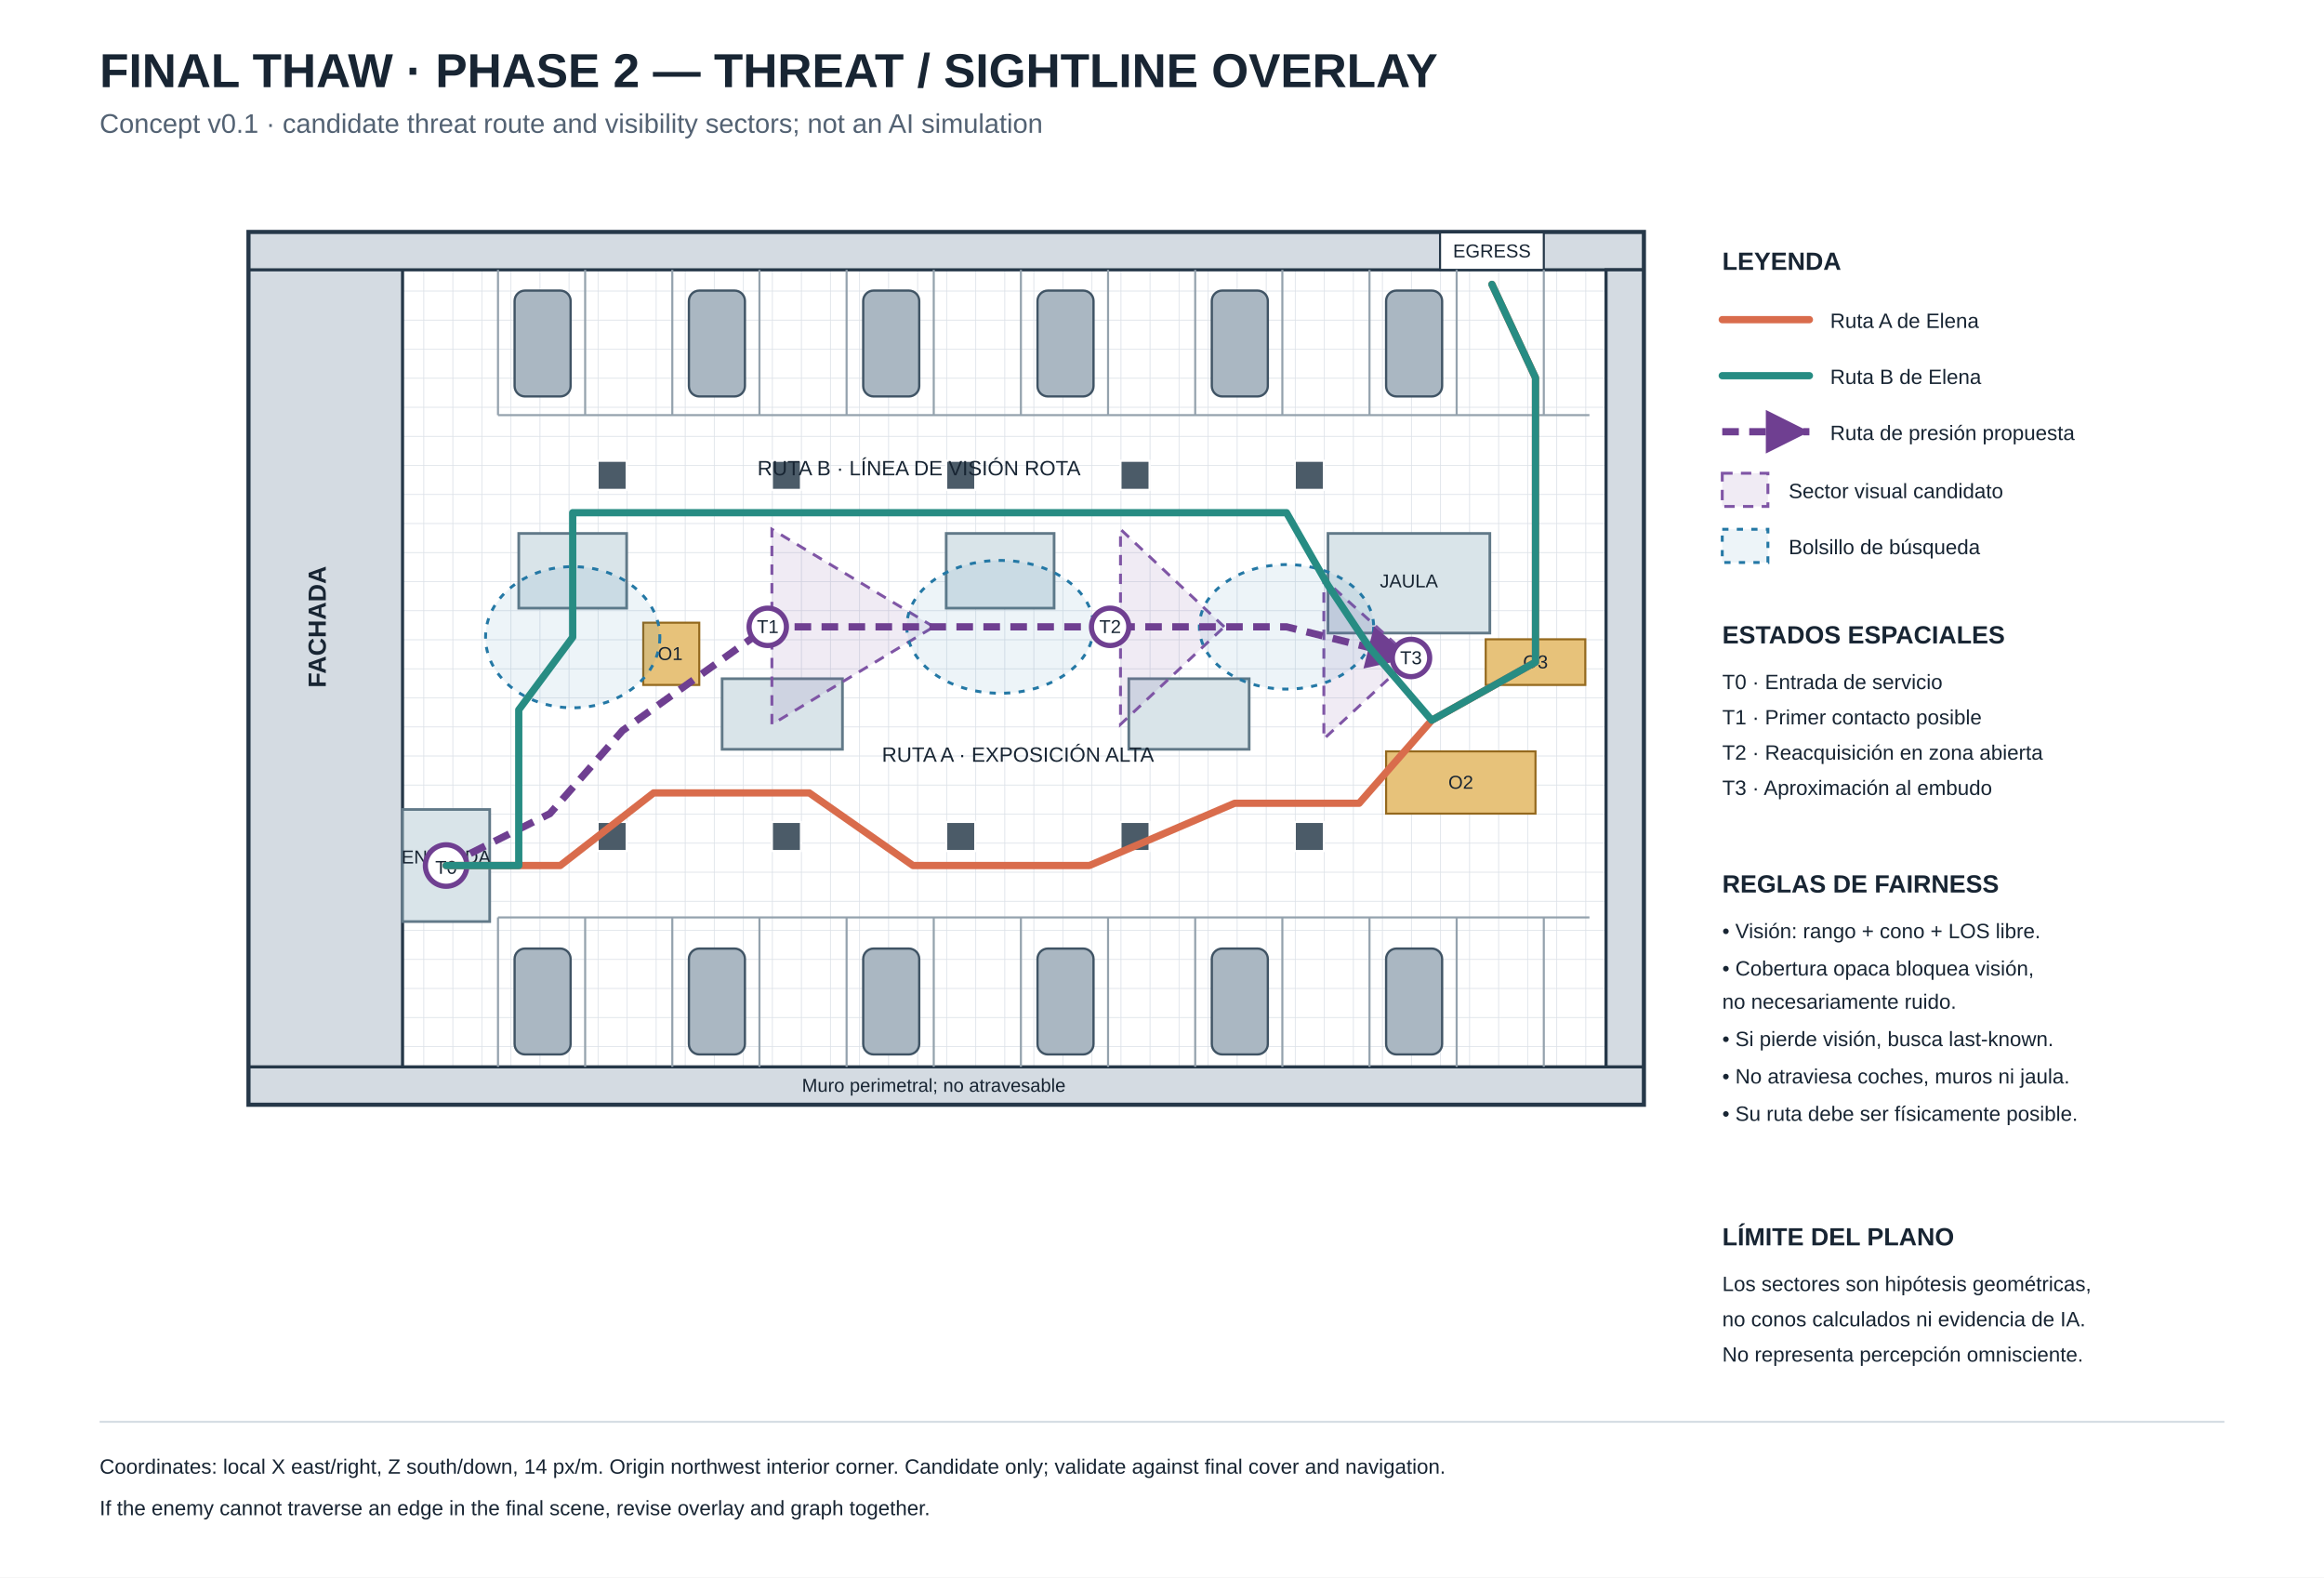
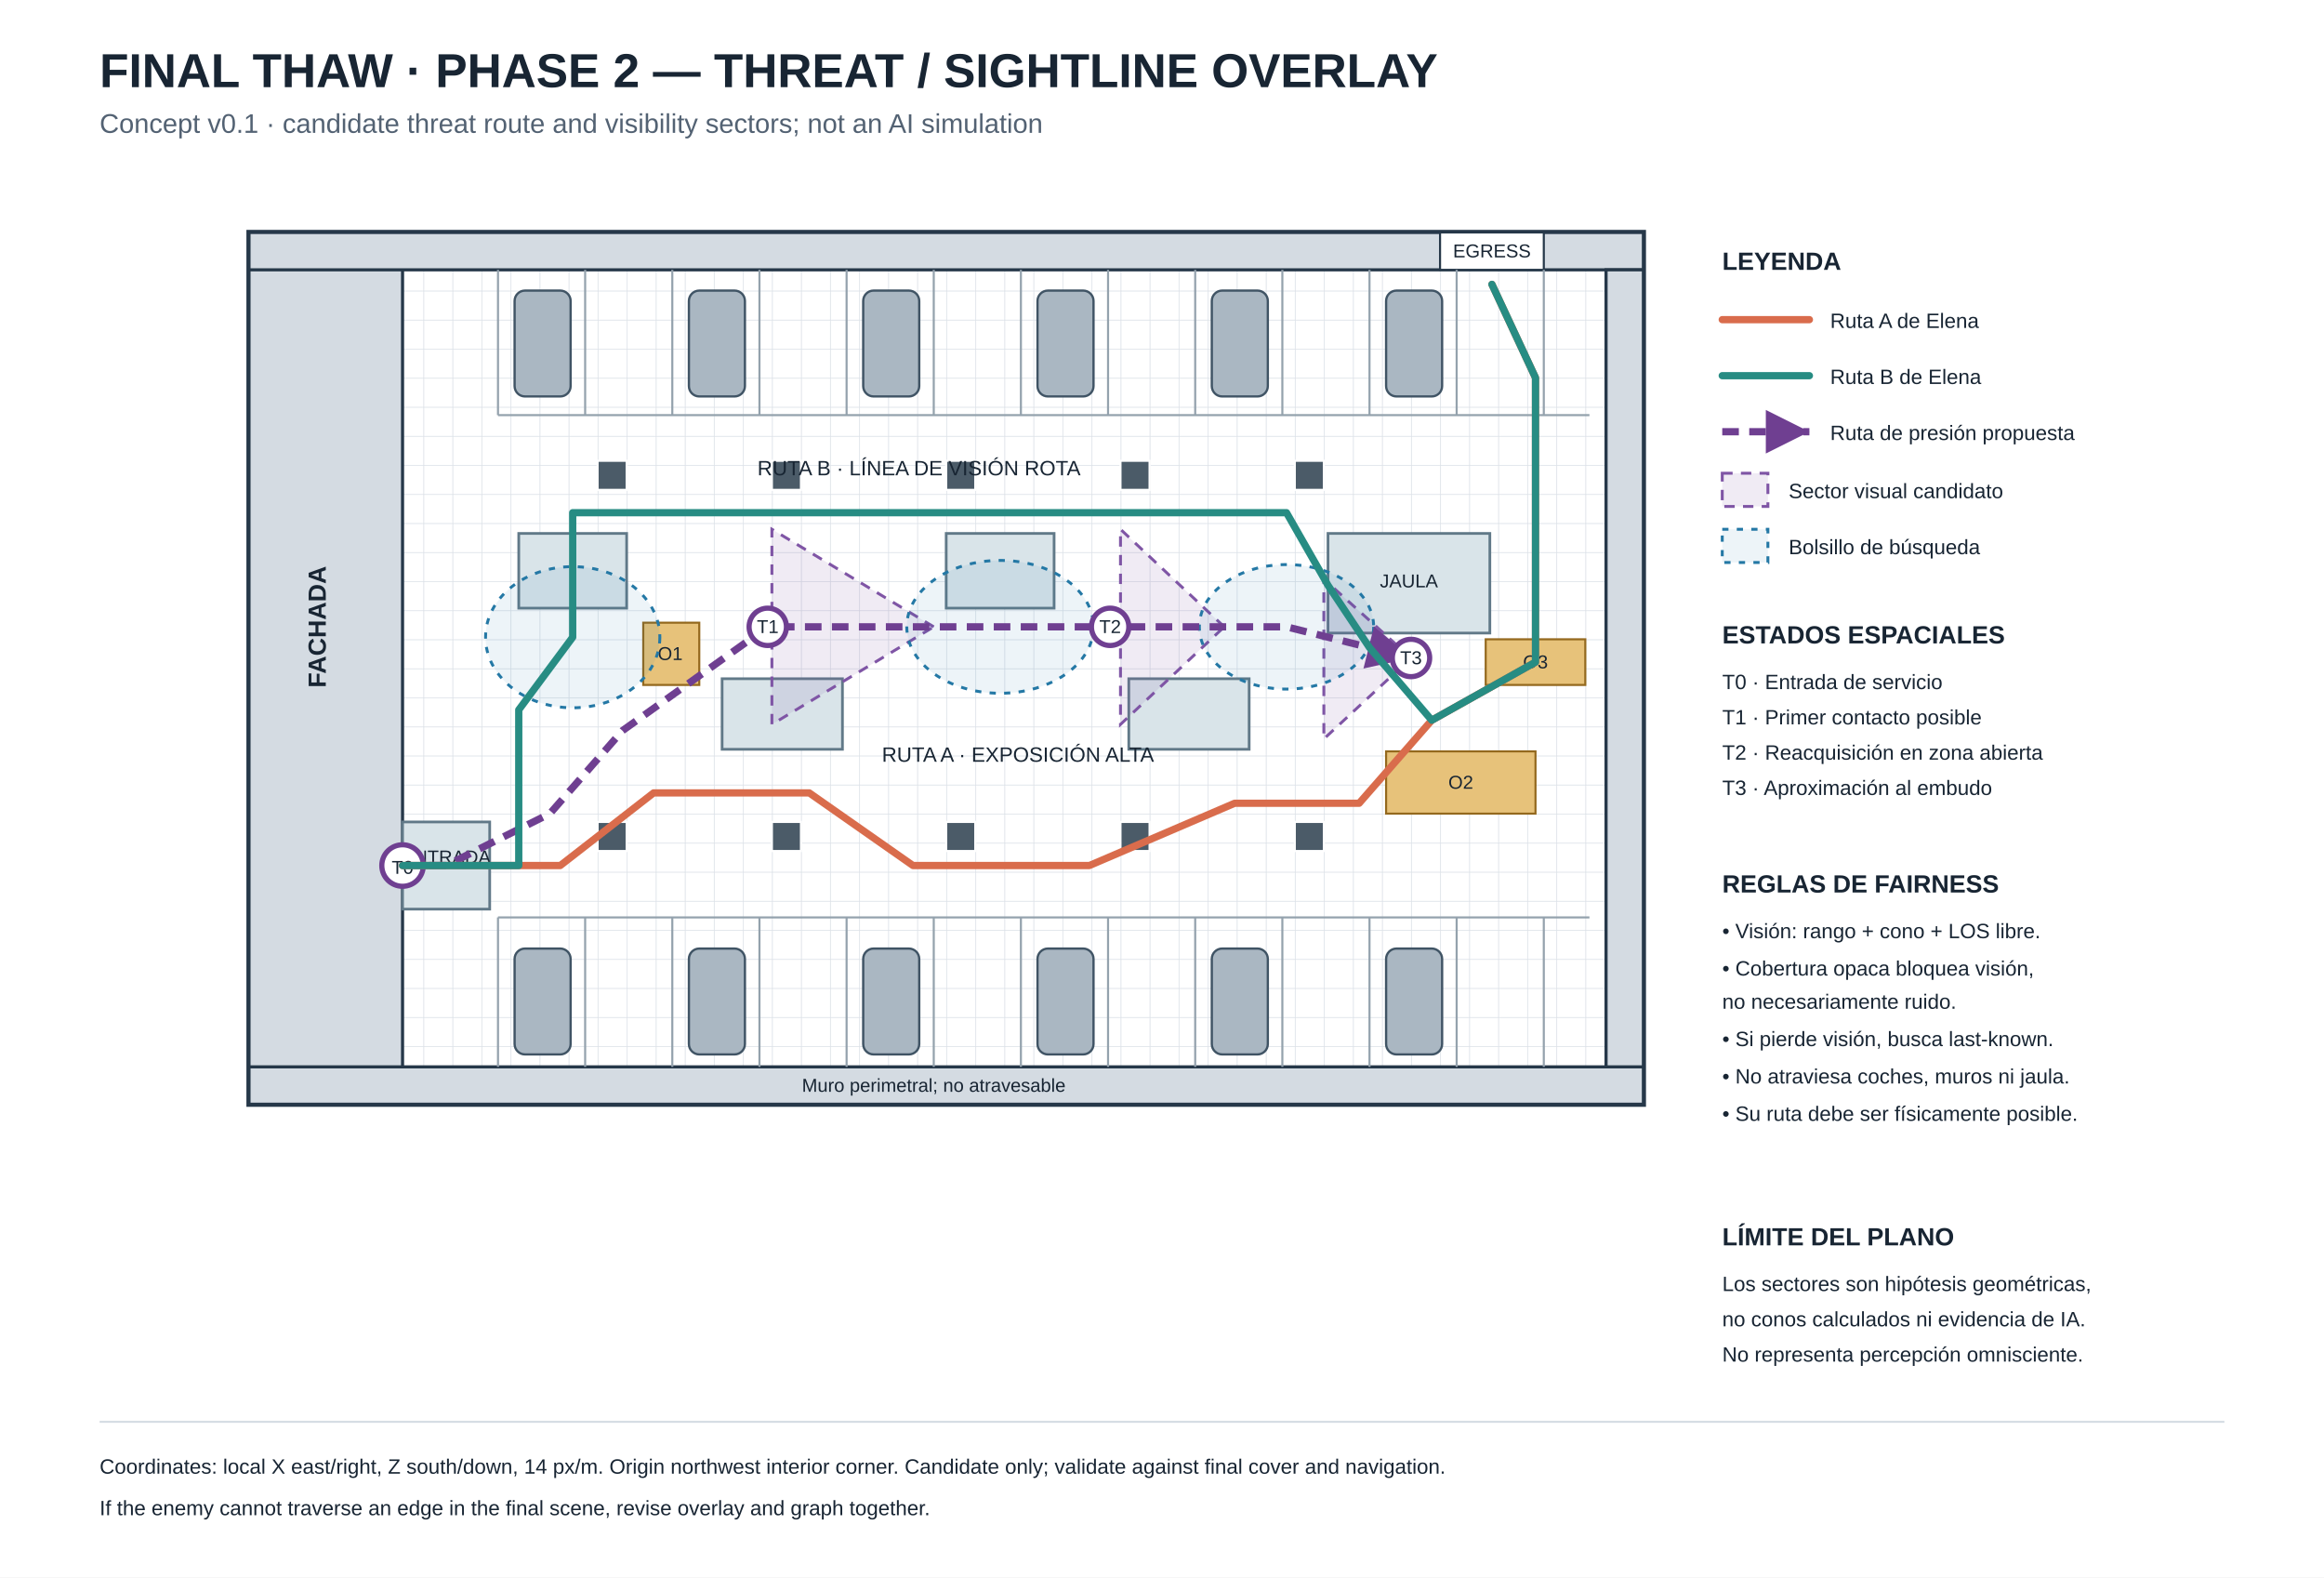
<svg xmlns="http://www.w3.org/2000/svg" width="1120" height="760" viewBox="0 0 1120 760">
  <defs>
    <pattern id="g" width="14" height="14" patternUnits="userSpaceOnUse">
      <path d="M14 0H0V14" fill="none" stroke="#dce2e8" stroke-width=".7" />
    </pattern>
    <marker id="a" markerWidth="8" markerHeight="8" refX="6" refY="3" orient="auto">
      <path d="M0 0L6 3L0 6Z" fill="#6f3f91" />
    </marker>
    <style>text{font-family:Arial,Helvetica,sans-serif;fill:#182533}.title{font-size:23px;font-weight:700}.sub{font-size:13px;fill:#536273}.lab{font-size:12px;font-weight:600}.sm{font-size:10px}.tiny{font-size:9px}.wall{fill:#d4dbe2;stroke:#263849;stroke-width:1.5}.svc{fill:#d9e4e9;stroke:#617988;stroke-width:1.3}.car{fill:#aab7c2;stroke:#405465;stroke-width:1.1;rx:5}.col{fill:#4b5b68;stroke:#fff;stroke-width:1}.direct{fill:none;stroke:#d96c4c;stroke-width:3.5;stroke-linecap:round;stroke-linejoin:round}.covered{fill:none;stroke:#278c83;stroke-width:3.5;stroke-linecap:round;stroke-linejoin:round}.threat{fill:none;stroke:#6f3f91;stroke-width:3.5;stroke-dasharray:8 5;marker-end:url(#a)}.sight{fill:#7f55a5;fill-opacity:.12;stroke:#7f55a5;stroke-width:1.4;stroke-dasharray:5 4}.search{fill:#2478a5;fill-opacity:.08;stroke:#2478a5;stroke-width:1.4;stroke-dasharray:3 4}</style>
  </defs>
  <rect width="1120" height="760" fill="#fff" />
  <text x="48" y="42" class="title">FINAL THAW · PHASE 2 — THREAT / SIGHTLINE OVERLAY</text>
  <text x="48" y="64" class="sub">Concept v0.1 · candidate threat route and visibility sectors; not an AI simulation</text>
  <g transform="translate(120 112)">
    <rect width="672" height="420" fill="url(#g)" stroke="#263849" stroke-width="2.5" />
    <rect x="0" y="0" width="74" height="420" class="wall" />
    <text x="37" y="190" class="lab" text-anchor="middle" transform="rotate(-90 37 190)">FACHADA</text>
-     <rect x="74" y="278" width="42" height="54" class="svc" />
+     <rect x="74" y="284" width="42" height="42" class="svc" />
    <text x="95" y="304" class="tiny" text-anchor="middle">ENTRADA</text>
    <rect x="0" y="0" width="672" height="18" class="wall" />
    <rect x="574" y="0" width="50" height="18" fill="#fff" stroke="#263849" />
    <text x="599" y="12" class="tiny" text-anchor="middle">EGRESS</text>
    <rect x="654" y="18" width="18" height="402" class="wall" />
    <rect x="0" y="402" width="672" height="18" class="wall" />
    <g stroke="#94a2ad" stroke-width="1" fill="none">
      <path d="M120 18V88 M162 18V88 M204 18V88 M246 18V88 M288 18V88 M330 18V88 M372 18V88 M414 18V88 M456 18V88 M498 18V88 M540 18V88 M582 18V88 M624 18V88 M120 88H646 M120 330V402 M162 330V402 M204 330V402 M246 330V402 M288 330V402 M330 330V402 M372 330V402 M414 330V402 M456 330V402 M498 330V402 M540 330V402 M582 330V402 M624 330V402 M120 330H646" />
    </g>
    <g>
      <rect x="128" y="28" width="27" height="51" class="car" />
      <rect x="212" y="28" width="27" height="51" class="car" />
      <rect x="296" y="28" width="27" height="51" class="car" />
      <rect x="380" y="28" width="27" height="51" class="car" />
      <rect x="464" y="28" width="27" height="51" class="car" />
      <rect x="548" y="28" width="27" height="51" class="car" />
      <rect x="128" y="345" width="27" height="51" class="car" />
      <rect x="212" y="345" width="27" height="51" class="car" />
      <rect x="296" y="345" width="27" height="51" class="car" />
      <rect x="380" y="345" width="27" height="51" class="car" />
      <rect x="464" y="345" width="27" height="51" class="car" />
      <rect x="548" y="345" width="27" height="51" class="car" />
    </g>
    <g>
      <rect x="168" y="110" width="14" height="14" class="col" />
      <rect x="252" y="110" width="14" height="14" class="col" />
      <rect x="336" y="110" width="14" height="14" class="col" />
      <rect x="420" y="110" width="14" height="14" class="col" />
      <rect x="504" y="110" width="14" height="14" class="col" />
      <rect x="168" y="284" width="14" height="14" class="col" />
      <rect x="252" y="284" width="14" height="14" class="col" />
      <rect x="336" y="284" width="14" height="14" class="col" />
      <rect x="420" y="284" width="14" height="14" class="col" />
      <rect x="504" y="284" width="14" height="14" class="col" />
    </g>
    <rect x="520" y="145" width="78" height="48" class="svc" />
    <text x="559" y="171" class="tiny" text-anchor="middle">JAULA</text>
    <rect x="596" y="196" width="48" height="22" fill="#e7c27a" stroke="#94691e" />
    <text x="620" y="210" class="tiny" text-anchor="middle">O3</text>
    <rect x="548" y="250" width="72" height="30" fill="#e7c27a" stroke="#94691e" />
    <text x="584" y="268" class="tiny" text-anchor="middle">O2</text>
    <rect x="130" y="145" width="52" height="36" class="svc" />
    <rect x="228" y="215" width="58" height="34" class="svc" />
    <rect x="336" y="145" width="52" height="36" class="svc" />
    <rect x="424" y="215" width="58" height="34" class="svc" />
    <rect x="190" y="188" width="27" height="30" fill="#e7c27a" stroke="#94691e" />
    <text x="203" y="206" class="tiny" text-anchor="middle">O1</text>
    <path d="M330 190L252 143L252 237Z M470 190L420 143L420 237Z M560 205L518 167L518 244Z" class="sight" />
    <ellipse cx="156" cy="195" rx="42" ry="34" class="search" />
    <ellipse cx="362" cy="190" rx="45" ry="32" class="search" />
    <ellipse cx="500" cy="190" rx="42" ry="30" class="search" />
-     <path d="M95 305L145 280L180 240L250 190L330 190L415 190L500 190L560 205" class="threat" />
-     <circle cx="95" cy="305" r="10" fill="#fff" stroke="#6f3f91" stroke-width="2.5" />
-     <text x="95" y="309" class="tiny" text-anchor="middle">T0</text>
+     <path d="M74 305L95 305L145 280L180 240L250 190L330 190L415 190L500 190L560 205" class="threat" />
+     <circle cx="74" cy="305" r="10" fill="#fff" stroke="#6f3f91" stroke-width="2.5" />
+     <text x="74" y="309" class="tiny" text-anchor="middle">T0</text>
    <circle cx="250" cy="190" r="9" fill="#fff" stroke="#6f3f91" stroke-width="2.5" />
    <text x="250" y="193" class="tiny" text-anchor="middle">T1</text>
    <circle cx="415" cy="190" r="9" fill="#fff" stroke="#6f3f91" stroke-width="2.5" />
    <text x="415" y="193" class="tiny" text-anchor="middle">T2</text>
    <circle cx="560" cy="205" r="9" fill="#fff" stroke="#6f3f91" stroke-width="2.5" />
    <text x="560" y="208" class="tiny" text-anchor="middle">T3</text>
-     <path d="M95 305L150 305L195 270L270 270L320 305L405 305L475 275L535 275L570 235L620 207L620 70L599 25" class="direct" />
-     <path d="M95 305L130 305L130 230L156 195L156 135L220 135L290 135L362 135L450 135L500 135L520 170L540 200L570 235L620 207L620 70L599 25" class="covered" />
+     <path d="M74 305L95 305L150 305L195 270L270 270L320 305L405 305L475 275L535 275L570 235L620 207L620 70L599 25" class="direct" />
+     <path d="M74 305L95 305L130 305L130 230L156 195L156 135L220 135L290 135L362 135L450 135L500 135L520 170L540 200L570 235L620 207L620 70L599 25" class="covered" />
    <text x="305" y="255" class="sm">RUTA A · EXPOSICIÓN ALTA</text>
    <text x="245" y="117" class="sm">RUTA B · LÍNEA DE VISIÓN ROTA</text>
    <text x="330" y="414" class="tiny" text-anchor="middle">Muro perimetral; no atravesable</text>
  </g>
  <g transform="translate(830 130)">
    <text x="0" y="0" class="lab">LEYENDA</text>
    <line x1="0" y1="24" x2="42" y2="24" class="direct" />
    <text x="52" y="28" class="sm">Ruta A de Elena</text>
    <line x1="0" y1="51" x2="42" y2="51" class="covered" />
    <text x="52" y="55" class="sm">Ruta B de Elena</text>
    <line x1="0" y1="78" x2="42" y2="78" class="threat" />
    <text x="52" y="82" class="sm">Ruta de presión propuesta</text>
    <rect x="0" y="98" width="22" height="16" class="sight" />
    <text x="32" y="110" class="sm">Sector visual candidato</text>
    <rect x="0" y="125" width="22" height="16" class="search" />
    <text x="32" y="137" class="sm">Bolsillo de búsqueda</text>
    <text x="0" y="180" class="lab">ESTADOS ESPACIALES</text>
    <text x="0" y="202" class="sm">T0 · Entrada de servicio</text>
    <text x="0" y="219" class="sm">T1 · Primer contacto posible</text>
    <text x="0" y="236" class="sm">T2 · Reacquisición en zona abierta</text>
    <text x="0" y="253" class="sm">T3 · Aproximación al embudo</text>
    <text x="0" y="300" class="lab">REGLAS DE FAIRNESS</text>
    <text x="0" y="322" class="sm">• Visión: rango + cono + LOS libre.</text>
    <text x="0" y="340" class="sm">• Cobertura opaca bloquea visión,</text>
    <text x="0" y="356" class="sm">  no necesariamente ruido.</text>
    <text x="0" y="374" class="sm">• Si pierde visión, busca last-known.</text>
    <text x="0" y="392" class="sm">• No atraviesa coches, muros ni jaula.</text>
    <text x="0" y="410" class="sm">• Su ruta debe ser físicamente posible.</text>
    <text x="0" y="470" class="lab">LÍMITE DEL PLANO</text>
    <text x="0" y="492" class="sm">Los sectores son hipótesis geométricas,</text>
    <text x="0" y="509" class="sm">no conos calculados ni evidencia de IA.</text>
    <text x="0" y="526" class="sm">No representa percepción omnisciente.</text>
  </g>
  <line x1="48" y1="685" x2="1072" y2="685" stroke="#d6dde4" />
  <text x="48" y="710" class="sm">Coordinates: local X east/right, Z south/down, 14 px/m. Origin northwest interior corner. Candidate only; validate against final cover and navigation.</text>
  <text x="48" y="730" class="sm">If the enemy cannot traverse an edge in the final scene, revise overlay and graph together.</text>
</svg>
